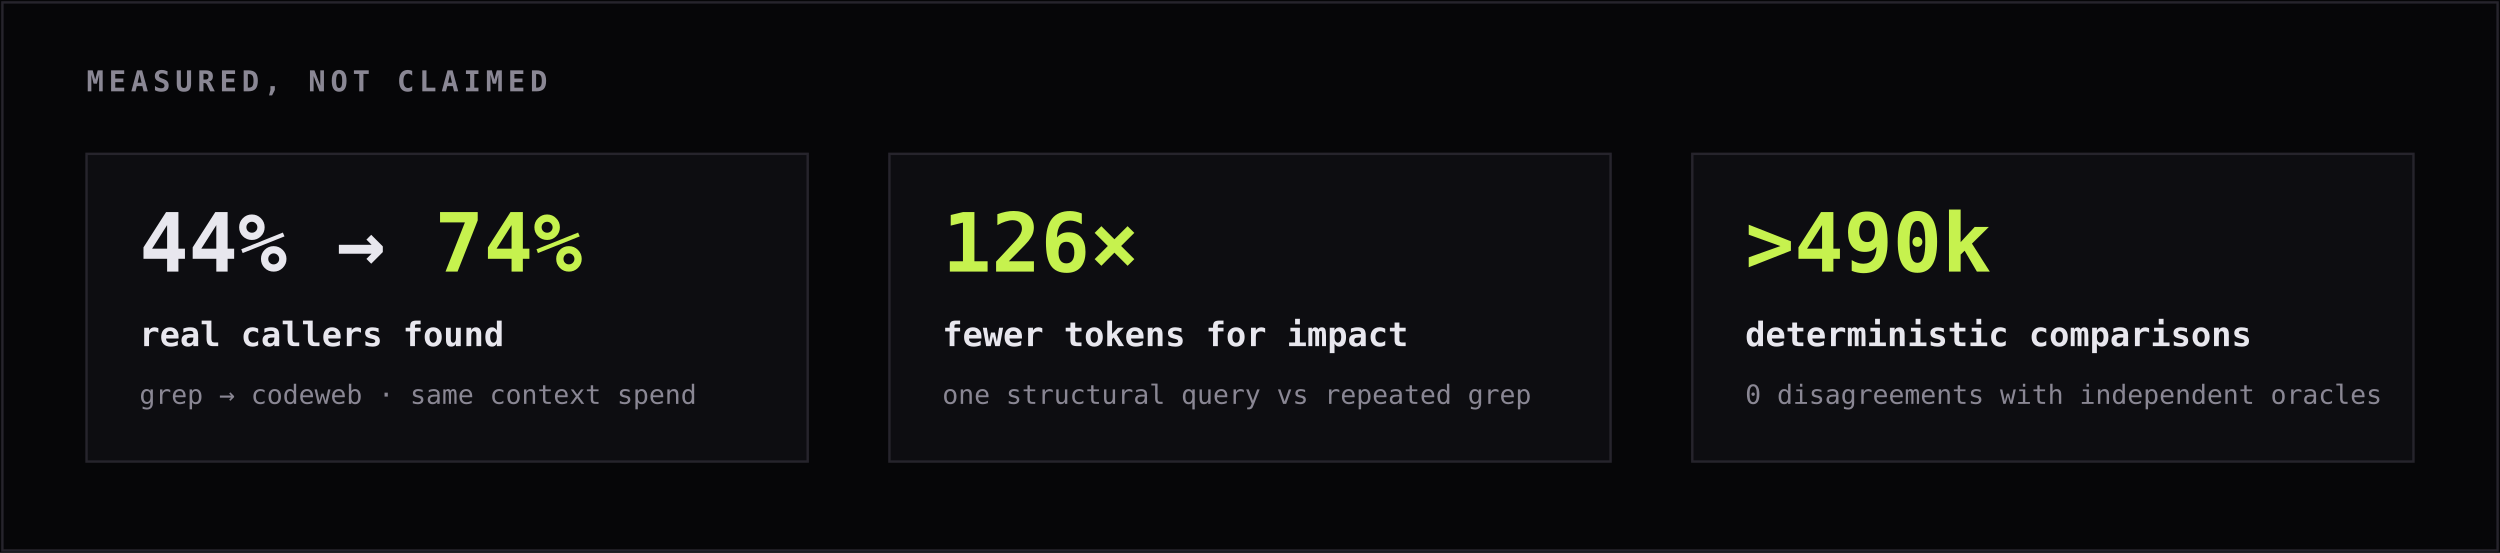
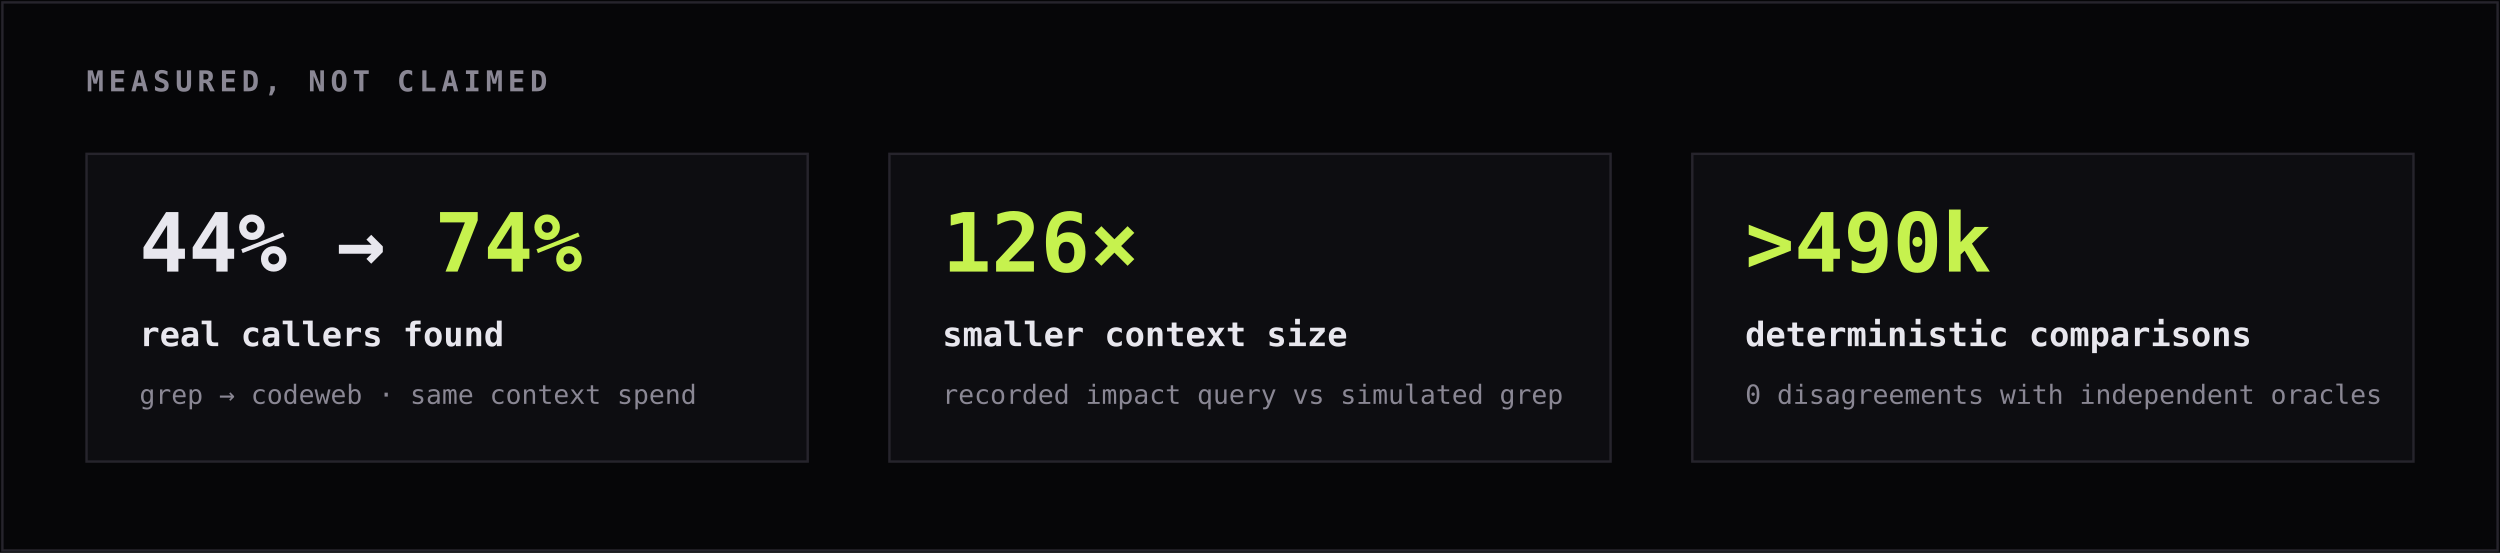
<svg xmlns="http://www.w3.org/2000/svg" viewBox="0 0 1040 230" width="1040" height="230" role="img" aria-labelledby="title desc">
  <rect width="1040" height="230" fill="#060608" />
  <rect x="1" y="1" width="1038" height="228" fill="none" stroke="#26242C" />
  <text x="36" y="38" fill="#8A8794" font-family="ui-monospace,SFMono-Regular,Menlo,Consolas,monospace" font-size="12" font-weight="700" letter-spacing="2">MEASURED, NOT CLAIMED</text>
  <g transform="translate(36 64)">
    <rect width="300" height="128" fill="#0D0D11" stroke="#26242C" />
    <text x="22" y="49" fill="#E8E7EE" font-family="ui-monospace,SFMono-Regular,Menlo,Consolas,monospace" font-size="34" font-weight="800">44% → <tspan fill="#C6F24E">74%</tspan>
    </text>
    <text x="22" y="80" fill="#E8E7EE" font-family="ui-monospace,SFMono-Regular,Menlo,Consolas,monospace" font-size="14" font-weight="700">real callers found</text>
    <text x="22" y="104" fill="#8A8794" font-family="ui-monospace,SFMono-Regular,Menlo,Consolas,monospace" font-size="11">grep → codeweb · same context spend</text>
  </g>
  <g transform="translate(370 64)">
    <rect width="300" height="128" fill="#0D0D11" stroke="#26242C" />
    <text x="22" y="49" fill="#C6F24E" font-family="ui-monospace,SFMono-Regular,Menlo,Consolas,monospace" font-size="34" font-weight="800">126×</text>
-     <text x="22" y="80" fill="#E8E7EE" font-family="ui-monospace,SFMono-Regular,Menlo,Consolas,monospace" font-size="14" font-weight="700">fewer tokens for impact</text>
-     <text x="22" y="104" fill="#8A8794" font-family="ui-monospace,SFMono-Regular,Menlo,Consolas,monospace" font-size="11">one structural query vs repeated grep</text>
+     <text x="22" y="80" fill="#E8E7EE" font-family="ui-monospace,SFMono-Regular,Menlo,Consolas,monospace" font-size="14" font-weight="700">smaller context size</text>
+     <text x="22" y="104" fill="#8A8794" font-family="ui-monospace,SFMono-Regular,Menlo,Consolas,monospace" font-size="11">recorded impact query vs simulated grep</text>
  </g>
  <g transform="translate(704 64)">
    <rect width="300" height="128" fill="#0D0D11" stroke="#26242C" />
    <text x="22" y="49" fill="#C6F24E" font-family="ui-monospace,SFMono-Regular,Menlo,Consolas,monospace" font-size="34" font-weight="800">&gt;490k</text>
    <text x="22" y="80" fill="#E8E7EE" font-family="ui-monospace,SFMono-Regular,Menlo,Consolas,monospace" font-size="14" font-weight="700">deterministic comparisons</text>
    <text x="22" y="104" fill="#8A8794" font-family="ui-monospace,SFMono-Regular,Menlo,Consolas,monospace" font-size="11">0 disagreements with independent oracles</text>
  </g>
</svg>
